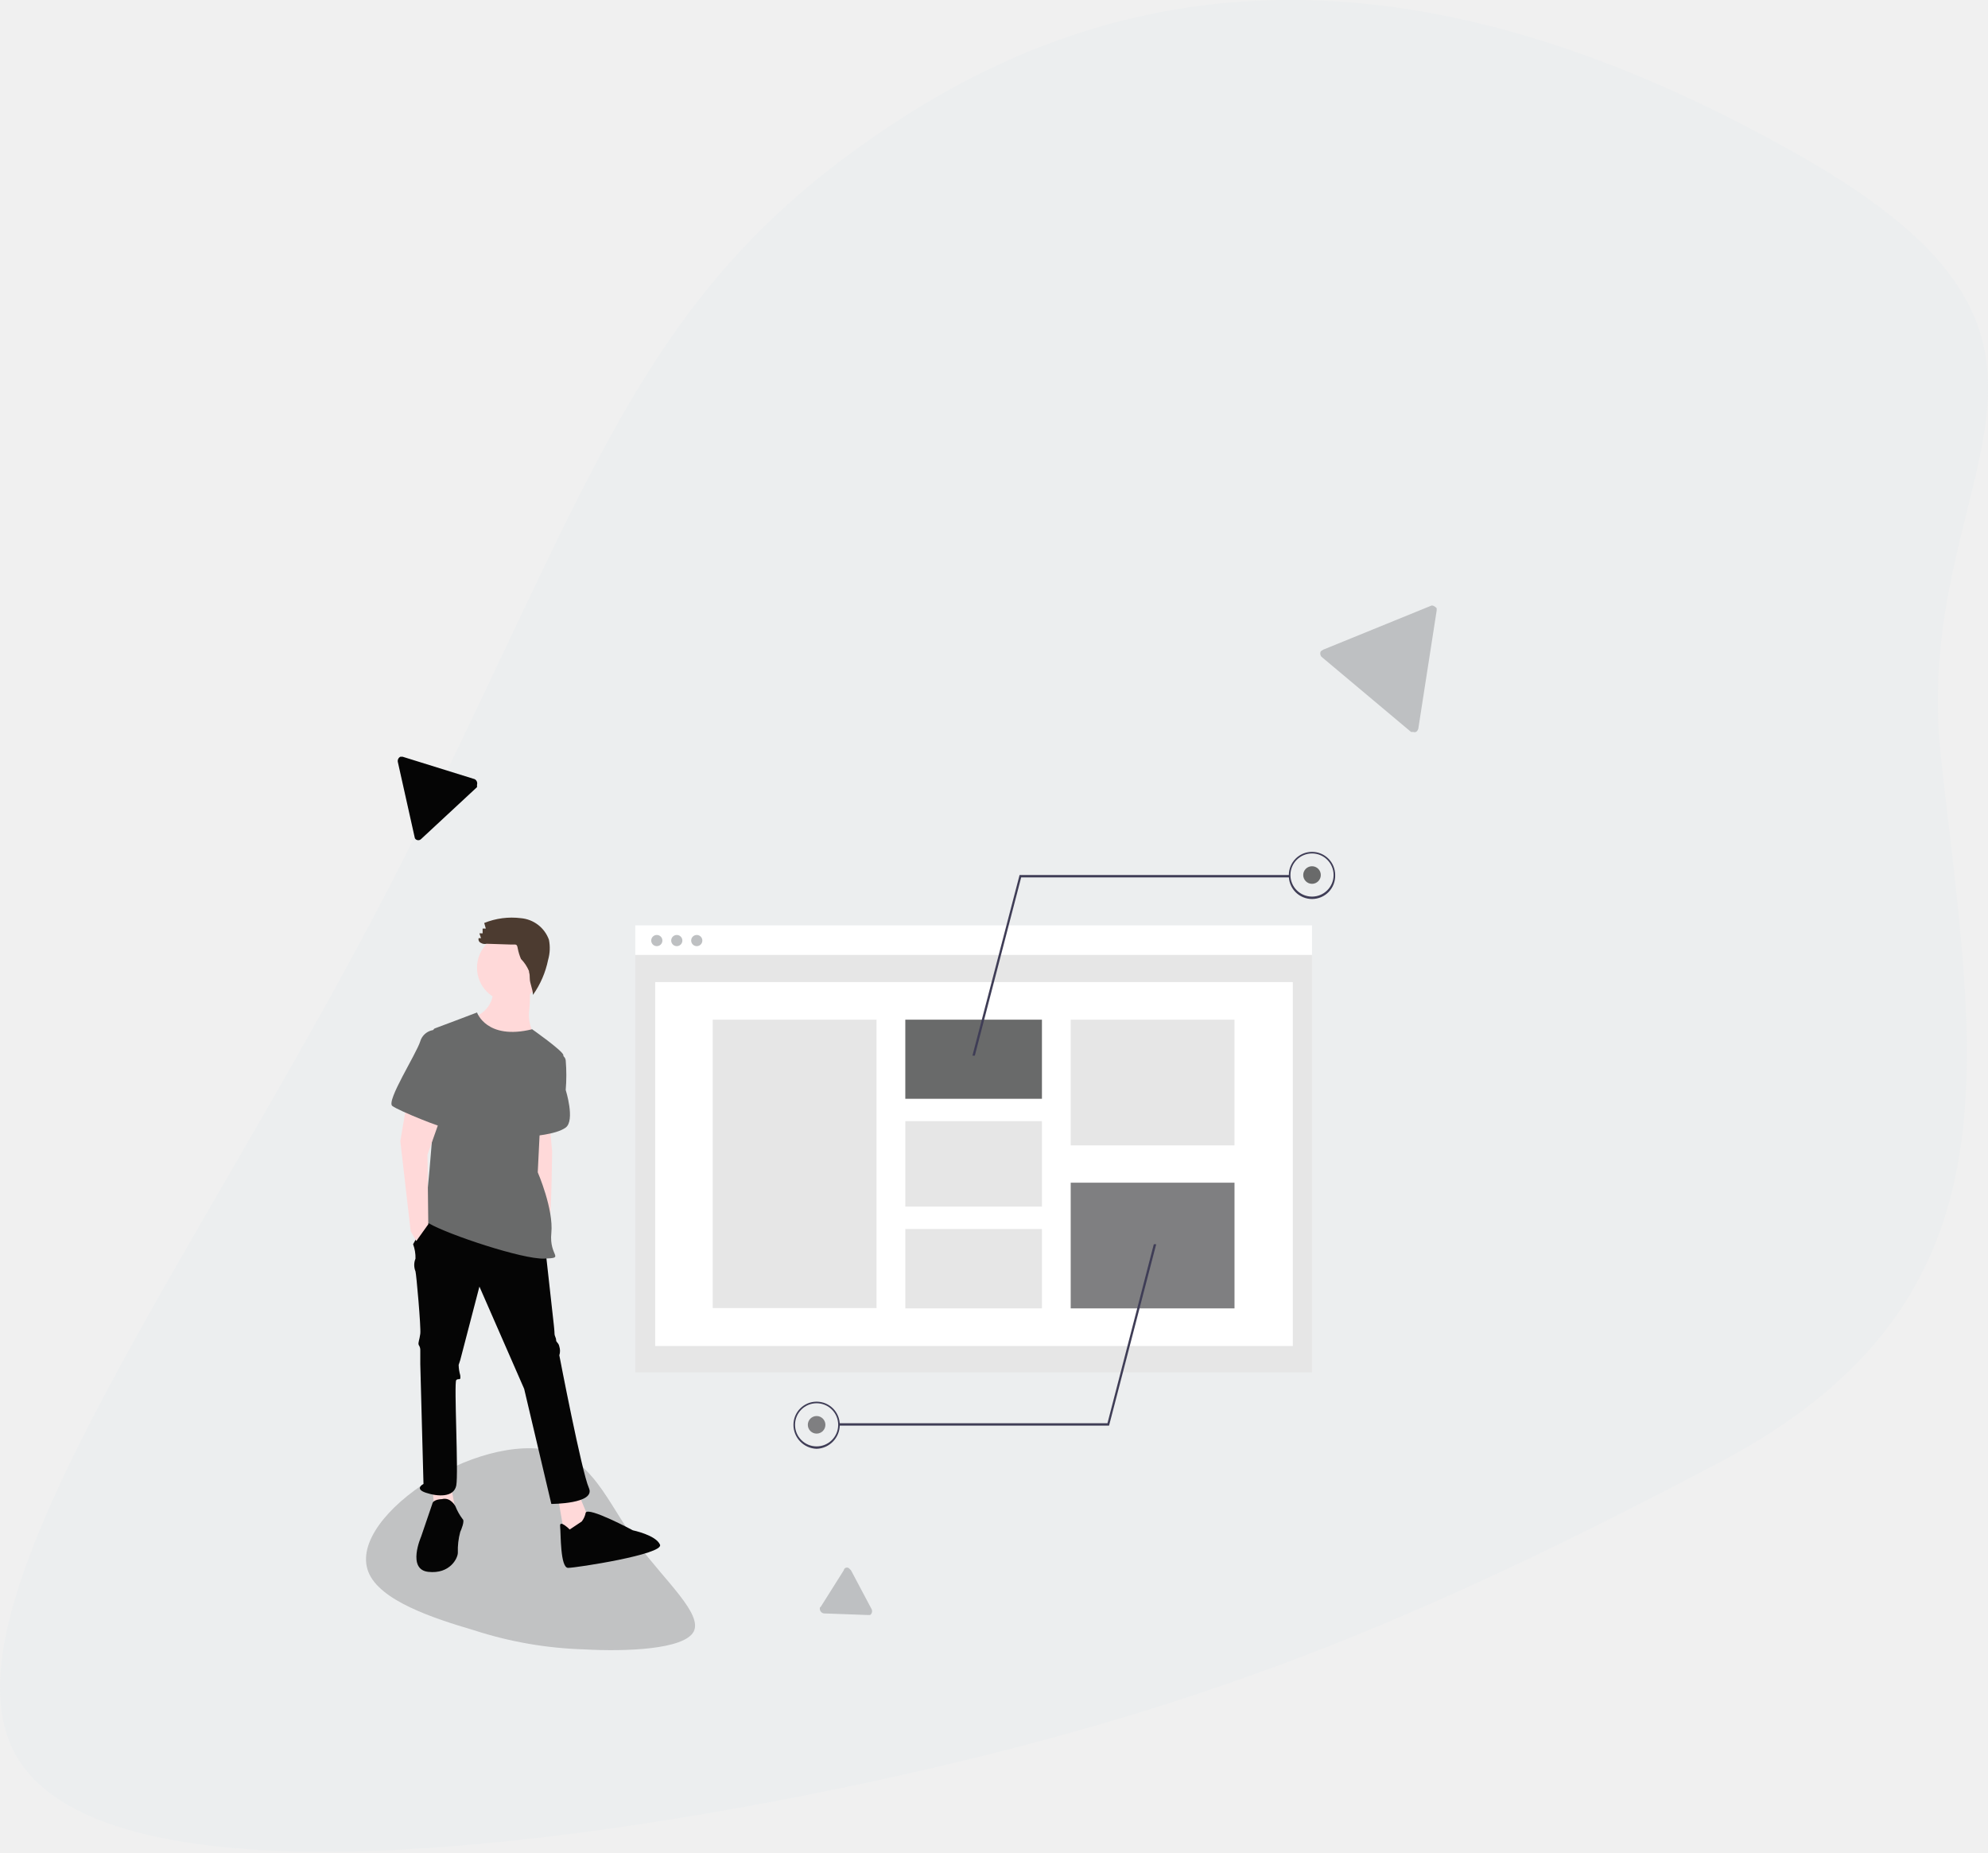
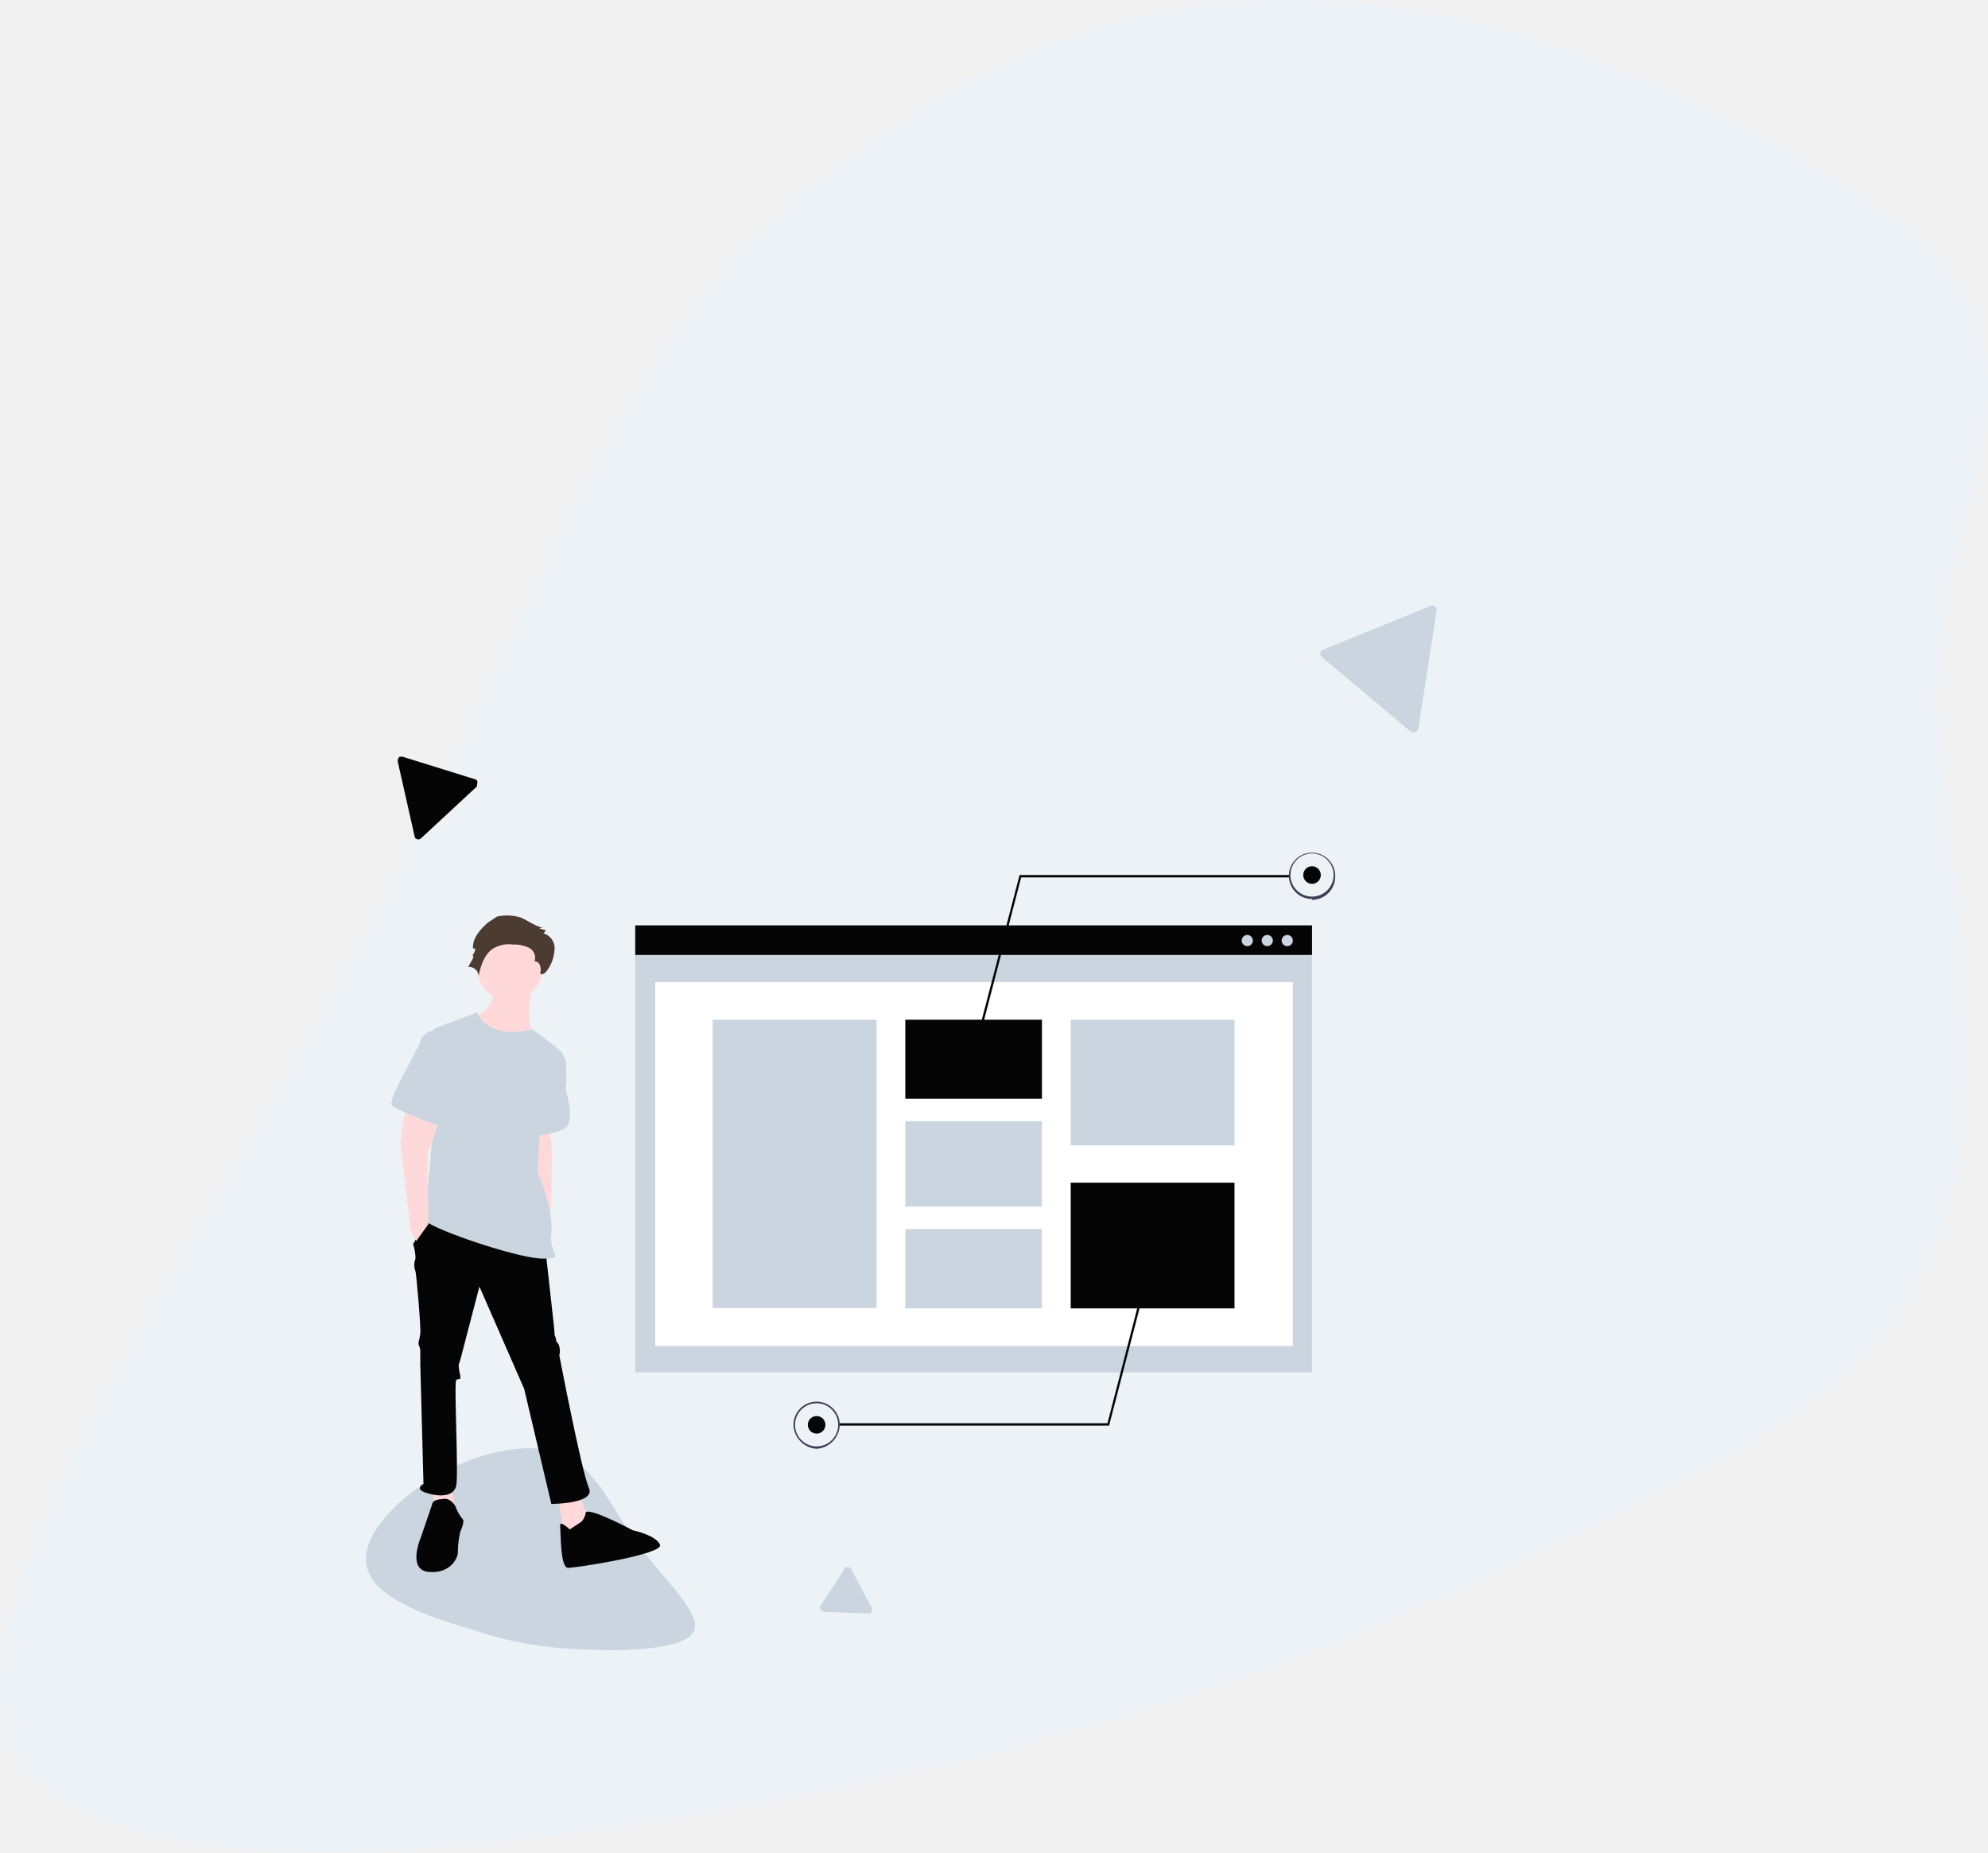
- <svg xmlns="http://www.w3.org/2000/svg" id="hero-image" data-name="hero image" viewBox="0 0 248.8 231.8">
+ <svg xmlns="http://www.w3.org/2000/svg" viewBox="0 0 248.8 231.8">
  <g id="blob-shape">
-     <path id="Path_18" data-name="Path 18" d="M108.9,223c41.1-8.9,67.8-19.7,106.3-40s31.9-50.4,27.7-88.3c-3.9-36,24.8-51.1-17.6-75.2s-79.1-26-112-5S75.1,58.3,51.1,106.3-8.4,200,1.8,219.3,67.7,231.8,108.9,223Z" fill="#eceeef" />
+     <path id="Path_18" data-name="Path 18" d="M108.9,223c41.1-8.9,67.8-19.7,106.3-40s31.9-50.4,27.7-88.3c-3.9-36,24.8-51.1-17.6-75.2s-79.1-26-112-5S75.1,58.3,51.1,106.3-8.4,200,1.8,219.3,67.7,231.8,108.9,223Z" fill="#edf2f7" />
  </g>
-   <g id="blob-shape_3_2" data-name="blob-shape 3 2" opacity="0.4">
-     <path id="Path_18-2" data-name="Path 18-2" d="M73.1,206.4A49.3,49.3,0,0,1,59.3,204c-5.1-1.5-11.8-3.7-13.2-7.3s2.4-8.2,7.7-11.5,12-5,16.4-3.3,6.2,6.7,9.6,11.3,8.2,8.8,7,11S78.4,206.7,73.1,206.4Z" fill="#7f7f81" />
+   <g id="blob-shape_3_2" data-name="blob-shape 3 2">
+     <path id="Path_18-2" data-name="Path 18-2" d="M73.1,206.4A46.5,46.5,0,0,1,59.3,204c-5.1-1.5-11.8-3.7-13.2-7.3s2.4-8.2,7.7-11.5,12-5,16.4-3.3,6.2,6.7,9.6,11.3,8.2,8.8,7,11S78.4,206.7,73.1,206.4Z" fill="#cbd5e0" />
  </g>
-   <g id="undraw_design_notes_8dmv" data-name="undraw design notes 8dmv">
-     <rect id="Rectangle_18" data-name="Rectangle 18" x="79.5" y="115.9" width="84.7" height="55.84" fill="#e6e6e6" />
-     <rect id="Rectangle_19" data-name="Rectangle 19" x="82" y="122.9" width="79.8" height="45.54" fill="#fff" />
-     <rect id="Rectangle_20" data-name="Rectangle 20" x="79.5" y="115.8" width="84.7" height="3.7" fill="#fff" />
-     <ellipse id="Ellipse_7" data-name="Ellipse 7" cx="82.2" cy="117.7" rx="0.7" ry="0.7" fill="#bec0c2" />
-     <ellipse id="Ellipse_8" data-name="Ellipse 8" cx="84.7" cy="117.7" rx="0.7" ry="0.7" fill="#bec0c2" />
-     <ellipse id="Ellipse_9" data-name="Ellipse 9" cx="87.2" cy="117.7" rx="0.7" ry="0.7" fill="#bec0c2" />
-     <rect id="Rectangle_21" data-name="Rectangle 21" x="89.2" y="127.6" width="20.5" height="36.09" fill="#e6e6e6" />
-     <path id="Path_70" data-name="Path 70" d="M113.3,127.6h17.1v9.9H113.3Z" fill="#696a6a" />
-     <rect id="Rectangle_23" data-name="Rectangle 23" x="113.3" y="140.3" width="17.1" height="10.69" fill="#e6e6e6" />
-     <rect id="Rectangle_24" data-name="Rectangle 24" x="113.3" y="153.8" width="17.1" height="9.93" fill="#e6e6e6" />
-     <rect id="Rectangle_25" data-name="Rectangle 25" x="134" y="127.6" width="20.5" height="15.73" fill="#e6e6e6" />
-     <rect id="Rectangle_26" data-name="Rectangle 26" x="134" y="148" width="20.5" height="15.73" fill="#7f7f81" />
-     <path id="Path_30" data-name="Path 30" d="M122,132.1h-.3l5.9-22.6h33.8v.3H127.8Z" fill="#3f3d56" />
-     <path id="Path_31" data-name="Path 31" d="M164.2,112.5a2.9,2.9,0,0,1-2.9-3,2.9,2.9,0,1,1,5.8,0h0A2.9,2.9,0,0,1,164.2,112.5Zm0-5.7a2.7,2.7,0,0,0,0,5.4,2.7,2.7,0,0,0,0-5.4Z" fill="#3f3d56" />
-     <path id="Path_34" data-name="Path 34" d="M164.2,108.4a1.1,1.1,0,0,1,1.1,1.1,1.1,1.1,0,1,1-2.2,0h0A1.1,1.1,0,0,1,164.2,108.4Z" fill="#696a6a" />
-     <path id="Path_32" data-name="Path 32" d="M138.8,178.4H105v-.3h33.6l5.8-22.4h.3Z" fill="#3f3d56" />
-     <path id="Path_33" data-name="Path 33" d="M102.2,181.3a3,3,0,0,1-2.9-3,2.9,2.9,0,1,1,5.8,0h0A3,3,0,0,1,102.2,181.3Zm0-5.7a2.7,2.7,0,0,0,0,5.4,2.7,2.7,0,0,0,0-5.4Z" fill="#3f3d56" />
-     <ellipse id="Ellipse_11" data-name="Ellipse 11" cx="102.2" cy="178.3" rx="1.1" ry="1.1" fill="#7f7f81" />
-   </g>
-   <path id="Polygon_1" data-name="Polygon 1" d="M49.8,95.4a.6.6,0,0,1,.3-.7h.3l9,2.8a.6.6,0,0,1,.3.7v.3L52.7,105a.5.5,0,0,1-.7,0,.3.3,0,0,1-.1-.2Z" fill="#050505" />
-   <path id="Polygon_2" data-name="Polygon 2" d="M105.6,196.5a.4.4,0,0,1,.7-.2l.2.2,2.6,4.9a.6.6,0,0,1-.2.7h-.3l-5.5-.2a.6.6,0,0,1-.5-.6c0-.1,0-.2.1-.2Z" fill="#bec0c2" />
-   <path id="Polygon_3" data-name="Polygon 3" d="M179.1,75.8c.2-.1.5.1.7.3v.3l-2.3,14.8c-.1.3-.3.5-.6.4h-.3l-11.2-9.4a.6.6,0,0,1-.1-.7l.3-.2Z" fill="#bec0c2" />
-   <path d="M68.8,140.8l.3,3.3s-.1,8-.3,8.4-.3.8-.4,1.1l-1.7-4.7v-7.8Z" fill="#ffd9d9" />
+   <rect id="Rectangle_18" data-name="Rectangle 18" x="79.5" y="115.9" width="84.7" height="55.84" fill="#cbd5e0" />
+   <rect id="Rectangle_19" data-name="Rectangle 19" x="82" y="122.9" width="79.8" height="45.54" fill="#fff" />
+   <rect id="Rectangle_20" data-name="Rectangle 20" x="79.5" y="115.8" width="84.7" height="3.7" fill="#050505" />
+   <circle id="Ellipse_7" data-name="Ellipse 7" cx="156.1" cy="117.7" r="0.7" fill="#cbd5e0" />
+   <circle id="Ellipse_8" data-name="Ellipse 8" cx="158.6" cy="117.7" r="0.7" fill="#cbd5e0" />
+   <circle id="Ellipse_9" data-name="Ellipse 9" cx="161.1" cy="117.7" r="0.7" fill="#cbd5e0" />
+   <rect id="Rectangle_21" data-name="Rectangle 21" x="89.2" y="127.6" width="20.5" height="36.09" fill="#cbd5e0" />
+   <path id="Path_70" data-name="Path 70" d="M113.3,127.6h17.1v9.9H113.3Z" fill="#050505" />
+   <rect id="Rectangle_23" data-name="Rectangle 23" x="113.3" y="140.3" width="17.1" height="10.69" fill="#cbd5e0" />
+   <rect id="Rectangle_24" data-name="Rectangle 24" x="113.3" y="153.8" width="17.1" height="9.93" fill="#cbd5e0" />
+   <rect id="Rectangle_25" data-name="Rectangle 25" x="134" y="127.6" width="20.5" height="15.73" fill="#cbd5e0" />
+   <rect id="Rectangle_26" data-name="Rectangle 26" x="134" y="148" width="20.5" height="15.73" fill="#050505" />
+   <path id="Path_30" data-name="Path 30" d="M122,132.1h-.3l5.9-22.6h33.8v.3H127.8Z" fill="#050505" />
+   <path id="Path_31" data-name="Path 31" d="M164.2,112.5a2.9,2.9,0,0,1-2.9-2.9h0a2.9,2.9,0,0,1,5.8,0h0a2.9,2.9,0,0,1-2.8,3h-.1Zm0-5.7a2.7,2.7,0,1,0,2.7,2.7h0A2.7,2.7,0,0,0,164.2,106.8Z" fill="#3f3d56" />
+   <path id="Path_34" data-name="Path 34" d="M164.2,108.4a1.1,1.1,0,0,1,1.1,1.1h0a1.1,1.1,0,1,1-2.2,0h0A1.1,1.1,0,0,1,164.2,108.4Z" fill="#050505" />
+   <path id="Path_32" data-name="Path 32" d="M138.8,178.4H105v-.3h33.6l5.8-22.4h.3Z" fill="#050505" />
+   <path id="Path_33" data-name="Path 33" d="M102.2,181.3a3.1,3.1,0,0,1-2.9-3,2.9,2.9,0,1,1,5.8,0h0A3.1,3.1,0,0,1,102.2,181.3Zm0-5.7a2.7,2.7,0,1,0,2.7,2.7h0A2.7,2.7,0,0,0,102.2,175.6Z" fill="#3f3d56" />
+   <circle id="Ellipse_11" data-name="Ellipse 11" cx="102.2" cy="178.3" r="1.1" fill="#050505" />
+   <path id="Polygon_1" data-name="Polygon 1" d="M49.8,95.4a.7.7,0,0,1,.2-.7h.4l9,2.8a.4.4,0,0,1,.3.6h0v.3l-7,6.5a.5.5,0,0,1-.7,0c-.1-.1-.1-.1-.1-.2Z" fill="#050505" />
+   <path id="Polygon_2" data-name="Polygon 2" d="M105.6,196.5c0-.2,0-.3.2-.4h.5l.2.2,2.6,4.9a.6.6,0,0,1-.2.7h-.3l-5.5-.2a.6.6,0,0,1-.5-.6c0-.1,0-.2.1-.2Z" fill="#cbd5e0" />
+   <path id="Polygon_3" data-name="Polygon 3" d="M179.1,75.8c.2-.1.5.1.7.3v.3l-2.3,14.8c-.1.3-.3.5-.6.4h-.3l-11.2-9.4a.6.6,0,0,1-.1-.7l.3-.2Z" fill="#cbd5e0" />
+   <path d="M68.8,140.8l.3,3.3s-.1,8-.3,8.4a4.9,4.9,0,0,0-.4,1.1l-1.7-4.7v-7.8Z" fill="#ffd9d9" />
  <polygon points="54.1 186 54.4 189.3 57 189 56.4 185.7 54.1 186" fill="#ffd9d9" />
-   <path d="M55.3,187.6s-1.1,0-1.2.6l-1.4,4.1s-1.8,4.1.9,4.4,3.7-1.7,3.7-2.4a8.8,8.8,0,0,1,.3-2.6c.1-.2.6-1.4.3-1.6a6.8,6.8,0,0,1-.9-1.6S56.4,187.3,55.3,187.6Z" fill="#050505" />
+   <path d="M55.3,187.6s-1.1,0-1.2.6l-1.4,4.1s-1.8,4.1.9,4.4,3.7-1.7,3.7-2.4a11.5,11.5,0,0,1,.3-2.6c.1-.2.6-1.4.3-1.6a5.1,5.1,0,0,1-.9-1.6S56.4,187.3,55.3,187.6Z" fill="#050505" />
  <polygon points="69.9 187.8 70.7 192.4 73.8 190.3 72.6 187.4 69.9 187.8" fill="#ffd9d9" />
-   <path d="M71.3,191.4s-1.3-1.3-1.2-.4,0,5.2,1,5.2,12-1.7,11.5-2.9-3.4-1.8-3.4-1.8-5.6-3-5.9-2.2a2.5,2.5,0,0,1-.5,1.1Z" fill="#050505" />
+   <path d="M71.3,191.4s-1.3-1.3-1.2-.4,0,5.2,1,5.2,12-1.7,11.5-2.9-3.4-1.8-3.4-1.8-5.6-3-5.9-2.2a2.2,2.2,0,0,1-.5,1.1Z" fill="#050505" />
  <ellipse cx="63.8" cy="121.1" rx="4.1" ry="4.2" fill="#ffd9d9" />
-   <path d="M61.7,123.9s.3,2.6-2.9,3.6,7.7,4.4,8.5,2.6a4.9,4.9,0,0,1-1.1-3.4,16.9,16.9,0,0,0,0-4.1Z" fill="#ffd9d9" />
-   <path d="M68.8,131.6s1.9.1,2,1.1a22.1,22.1,0,0,1,0,3.7s1.2,3.8,0,4.7-4.4,1.1-4.4,1.1Z" fill="#696a6a" />
-   <path d="M53.3,152.8l-1.6,2.9a4.8,4.8,0,0,1,.3,1.8,2.1,2.1,0,0,0,0,1.6c.1.3.7,7,.6,7.8s-.3,1.1-.2,1.4a1.1,1.1,0,0,1,.2.7v1.7l.4,15s-1.2.6.3,1.1,3.5.6,3.8-.9-.3-12.9,0-13.2.6.2.5-.6a5.1,5.1,0,0,1-.2-1.3l.2-.6L60,161l5.6,12.8L69,188.2s5.6,0,4.7-2S70,169.6,70,169.6a1.8,1.8,0,0,0,0-1.1c-.1-.5-.4-.5-.4-.8s-.2-.5-.2-.8-.1-1.2-.1-1.2l-1.1-9.9Z" fill="#050505" />
-   <path d="M60.9,118.1a.9.9,0,0,1-.7-.1.5.5,0,0,1-.3-.6h.3l-.2-.6h.4v-.6h.4l-.2-.7a9.2,9.2,0,0,1,4.6-.6,4.1,4.1,0,0,1,3.5,2.7,5.3,5.3,0,0,1-.1,2.5,11.6,11.6,0,0,1-1.9,4.4c0-.7-.4-1.4-.4-2.1s-.1-.6-.1-.9a4.9,4.9,0,0,0-1-1.5,6.5,6.5,0,0,1-.4-1.3c-.1-.6-.2-.5-.8-.5Z" fill="#4c3b30" />
-   <path d="M59.7,126.7s1.2,3.5,6.9,2.1c0,0,3.7,2.6,3.9,3.2s-2.9,8.6-2.9,8.6l-.3,6.1s2,4.6,1.7,7.6,1.8,3.1-.9,3.2-12-3-14.4-4.4c-.4-.2-1.2.7-1.1.5s0-1.1.4-1.4,1.2-11.3,1.2-11.3-.9-11.8.2-12.2S59.7,126.7,59.7,126.7Z" fill="#696a6a" />
+   <path d="M61.7,123.9s.3,2.6-2.9,3.6,7.7,4.4,8.5,2.6a4.7,4.7,0,0,1-1.1-3.4,14.1,14.1,0,0,0,0-4.1Z" fill="#ffd9d9" />
+   <path d="M68.8,131.6s1.9.1,2,1.1a22.9,22.9,0,0,1,0,3.7s1.2,3.8,0,4.7-4.4,1.1-4.4,1.1Z" fill="#cbd5e0" />
+   <path d="M53.3,152.8l-1.6,2.9a5.7,5.7,0,0,1,.3,1.8,2.2,2.2,0,0,0,0,1.6c.1.3.7,7,.6,7.8s-.3,1.1-.2,1.4a1.9,1.9,0,0,1,.2.7v1.7l.4,15s-1.2.6.3,1.1,3.5.6,3.8-.9-.3-12.9,0-13.2.6.2.5-.6a5.9,5.9,0,0,1-.2-1.3l.2-.6L60,161l5.6,12.8L69,188.2s5.6,0,4.7-2S70,169.6,70,169.6a2.1,2.1,0,0,0,0-1.1c-.1-.5-.4-.5-.4-.8s-.2-.5-.2-.8-.1-1.2-.1-1.2l-1.1-9.9Z" fill="#050505" />
+   <path d="M59.7,126.7s1.2,3.5,6.9,2.1c0,0,3.7,2.6,3.9,3.2s-2.9,8.6-2.9,8.6l-.3,6.1s2,4.6,1.7,7.6,1.8,3.1-.9,3.2-12-3-14.4-4.4c-.4-.2-1.2.7-1.1.5s0-1.1.4-1.4,1.2-11.3,1.2-11.3-.9-11.8.2-12.2Z" fill="#cbd5e0" />
  <polygon points="50.9 138.1 50.1 142.8 51.4 154.1 52.1 155.3 53.6 153.2 53.5 144.5 55.2 139.7 50.9 138.1" fill="#ffd9d9" />
-   <path d="M54.8,128.9a2,2,0,0,0-2.2,1.4c-.5,1.6-4.3,7.5-3.5,8.1s6.5,2.9,6.7,2.7S54.8,128.9,54.8,128.9Z" fill="#696a6a" />
+   <path d="M54.8,128.9a2.1,2.1,0,0,0-2.2,1.4c-.5,1.6-4.3,7.5-3.5,8.1s6.5,2.9,6.7,2.7S54.8,128.9,54.8,128.9Z" fill="#cbd5e0" />
+   <path d="M65.1,114.8a5.7,5.7,0,0,0-2.9-.1l-1.2.8c-.9.8-1.9,1.9-1.8,3.2h.3a1.8,1.8,0,0,1-.4.9c.1-.1.2.1.1.3l-.6,1.1a1.2,1.2,0,0,1,1.3,1.1h0c.3-1.4.8-3,2.2-3.6a3.7,3.7,0,0,1,2.1-.3,4.2,4.2,0,0,1,2,.4,1.4,1.4,0,0,1,.7,1.7.7.7,0,0,1,.7.6,1.4,1.4,0,0,1,0,.9c.3.3.7-.1.9-.4a4.8,4.8,0,0,0,.9-2.6,1.9,1.9,0,0,0-1.4-2c.2-.1.2-.3.3-.4l-.8-.2.6-.2C67.7,116.4,65.6,114.9,65.1,114.8Z" fill="#4c3b30" />
</svg>
